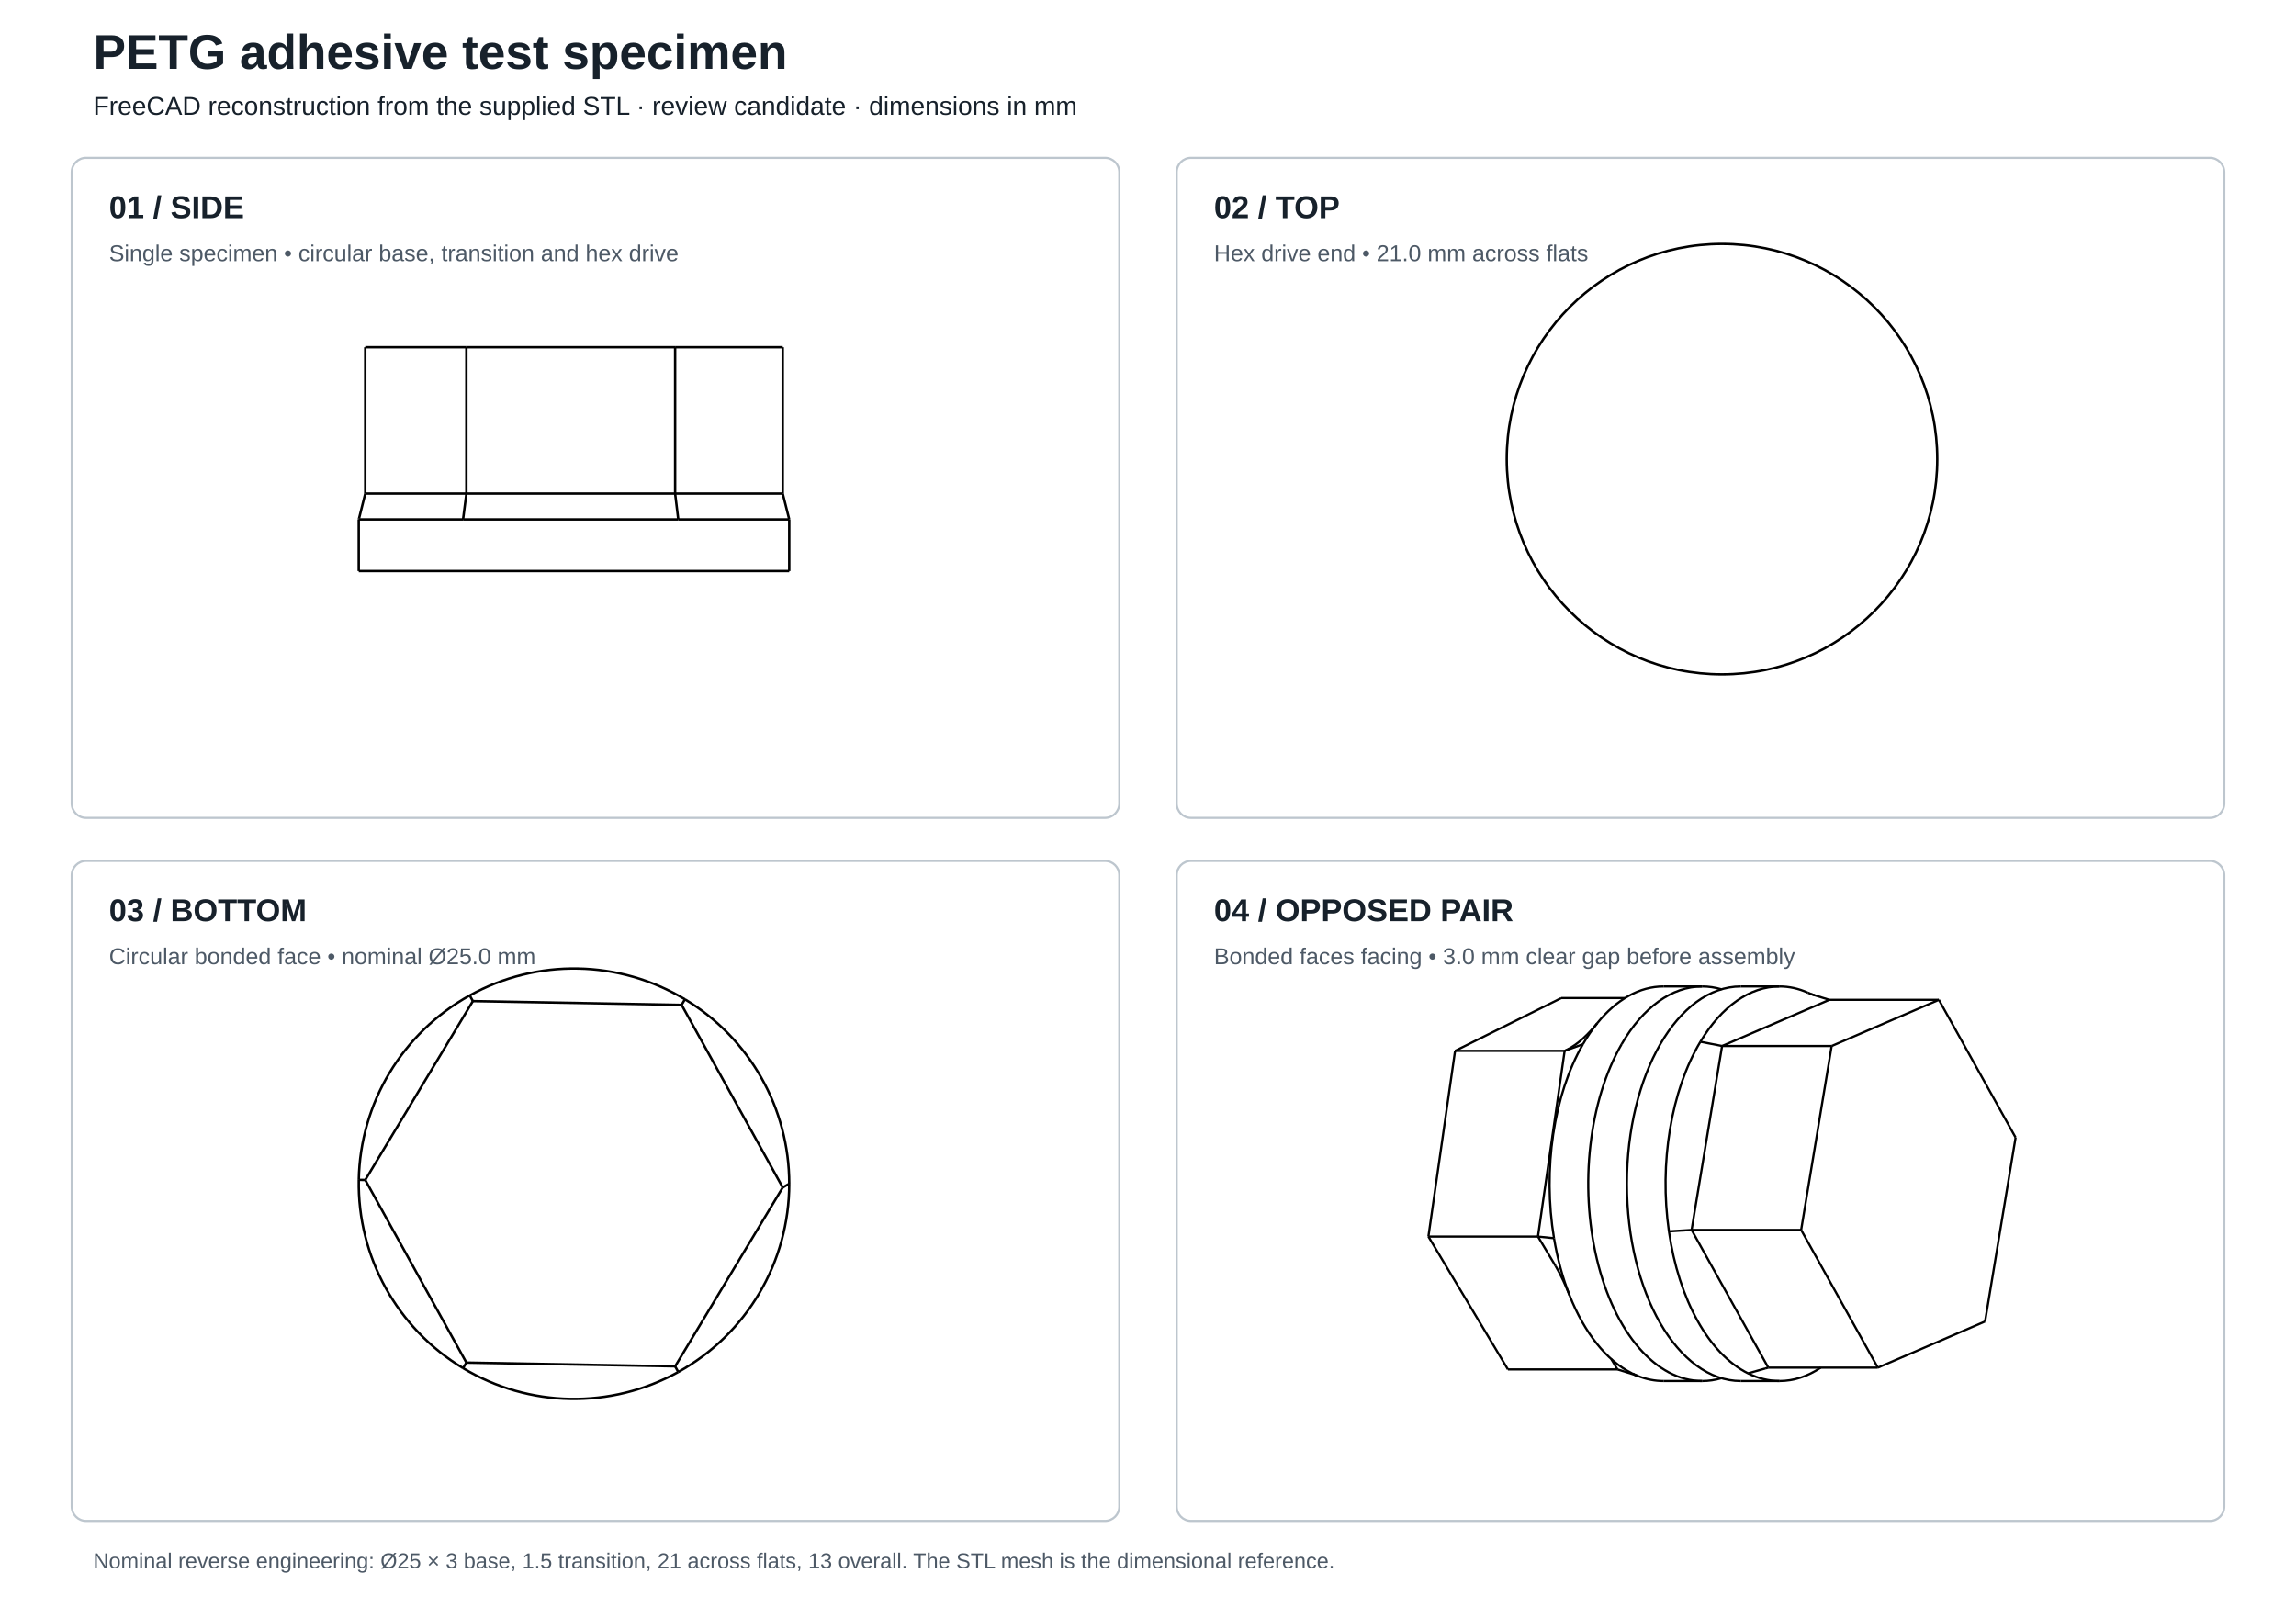
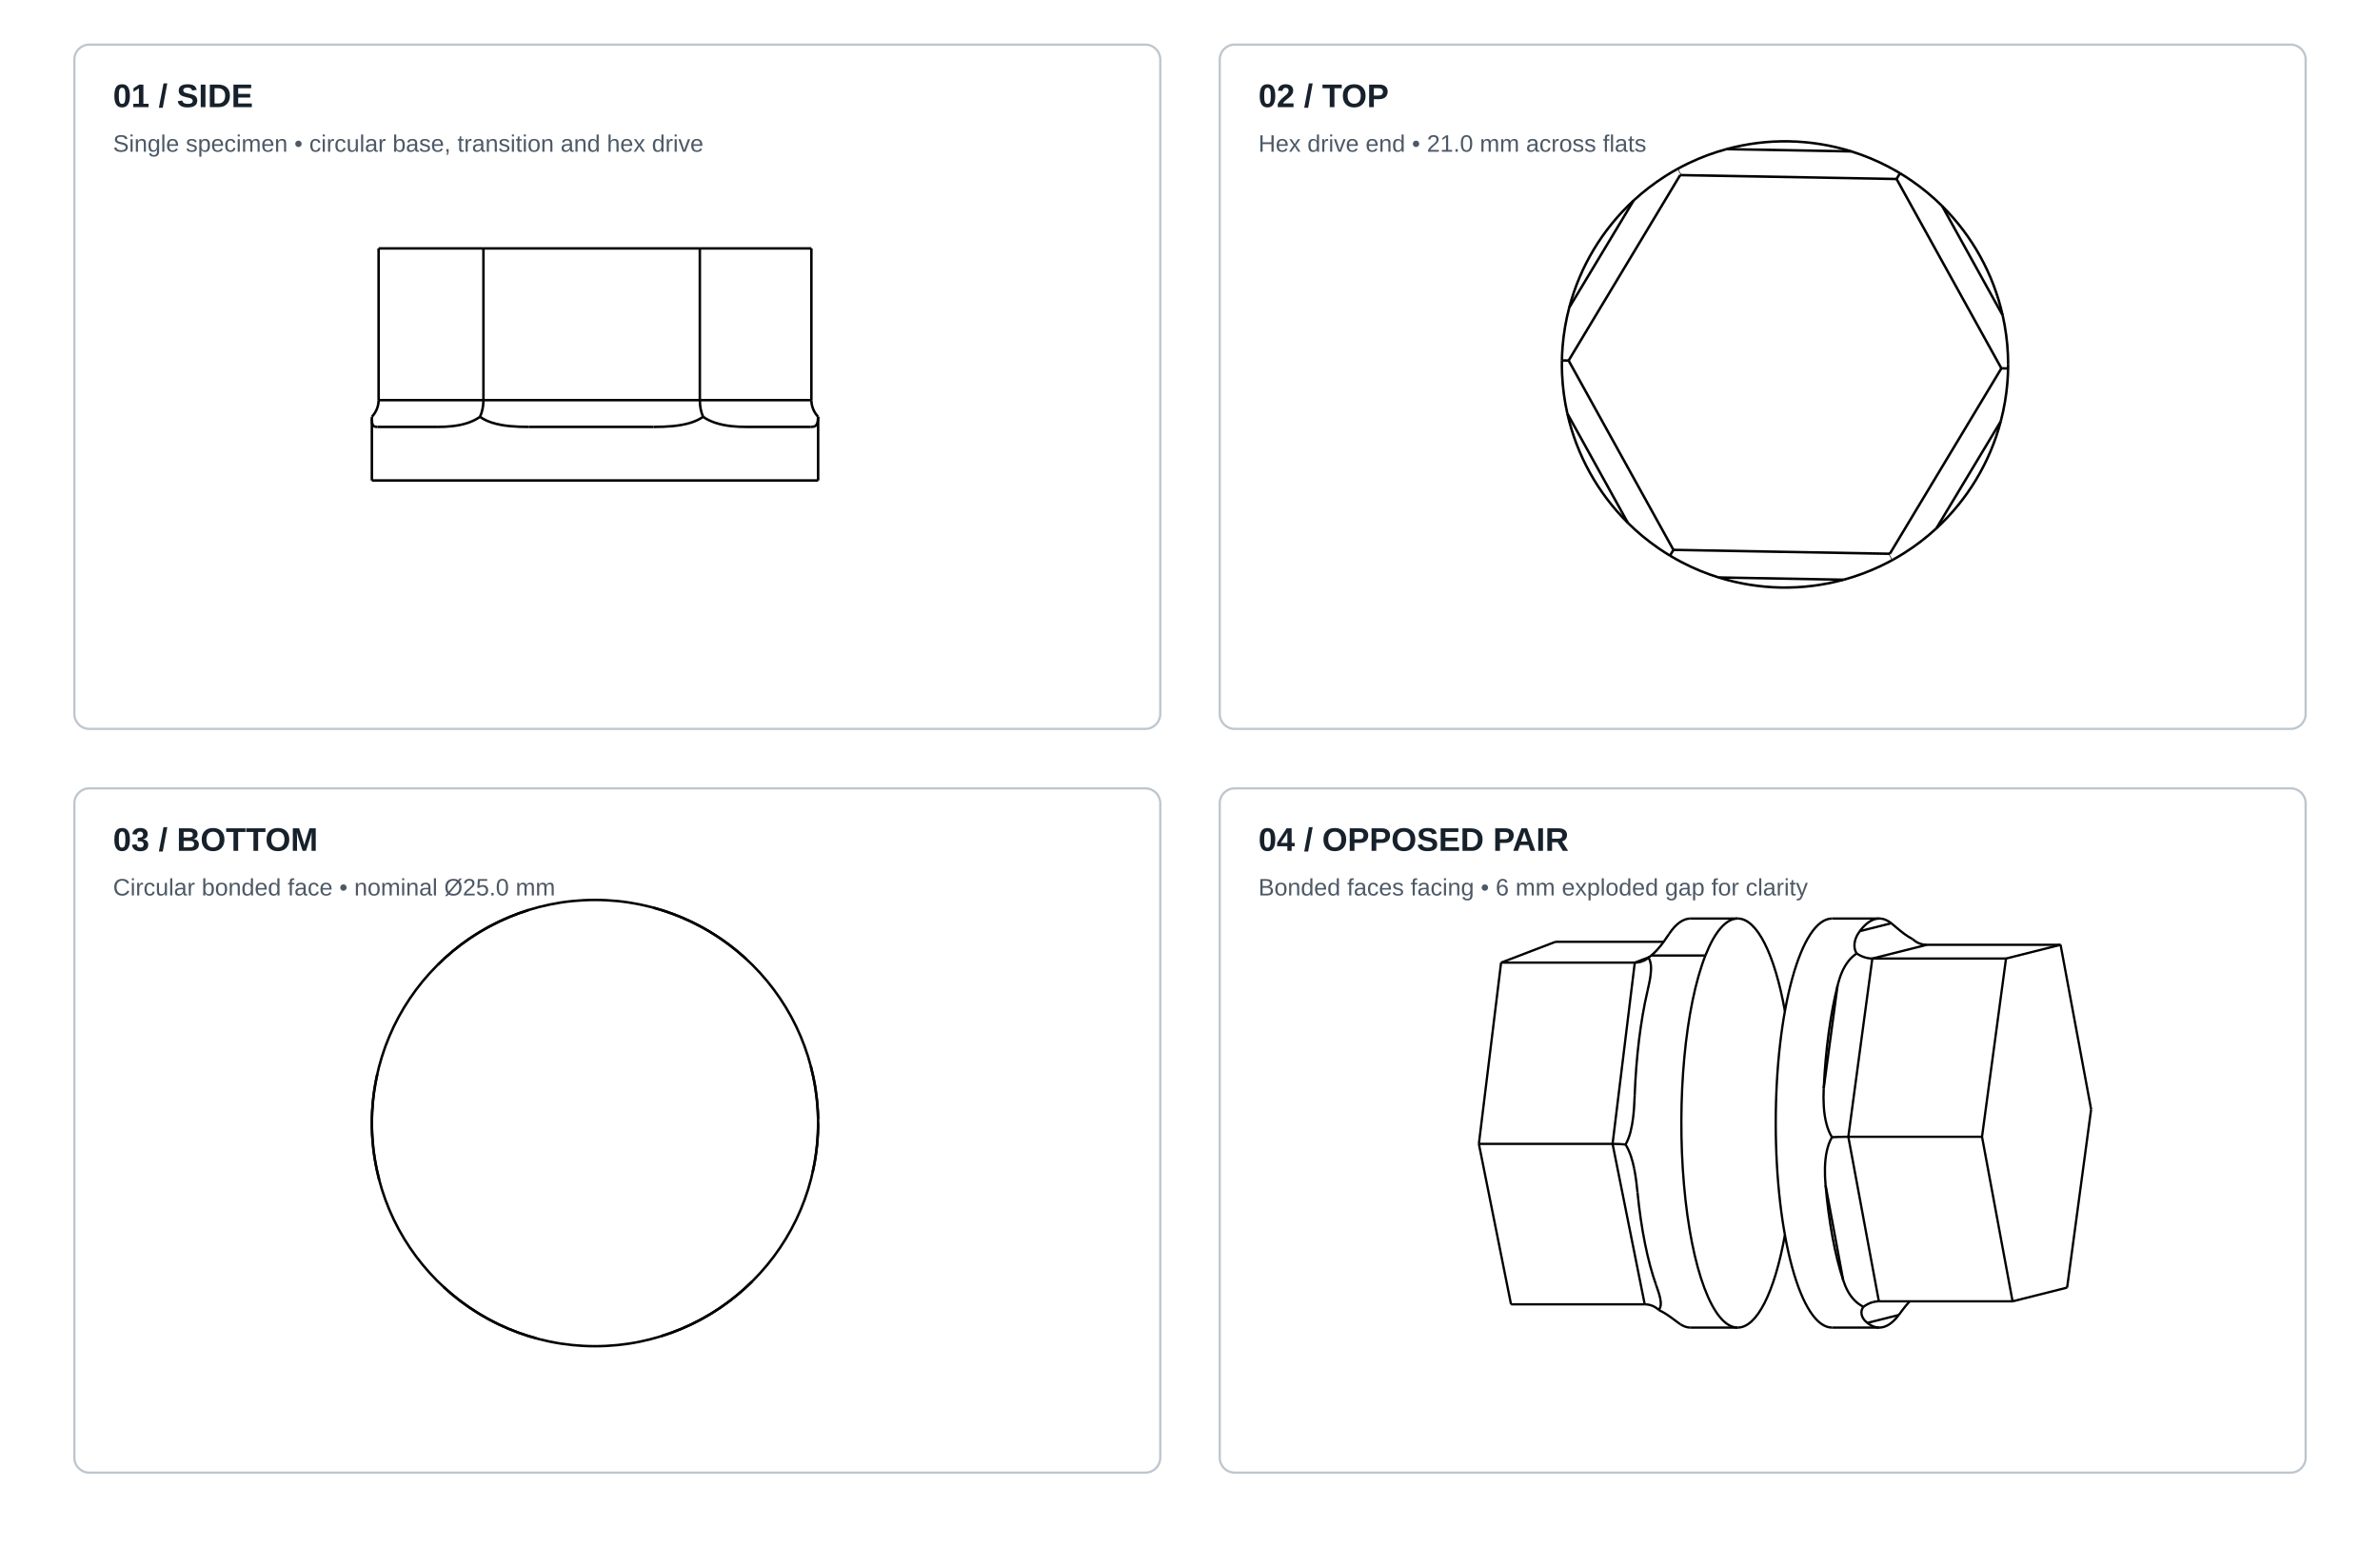
- <svg xmlns="http://www.w3.org/2000/svg" width="1600" height="1120" viewBox="0 0 1600 1120">
-   <rect width="1600" height="1120" fill="white" />
-   <g font-family="Arial,Helvetica,sans-serif" fill="#17212b">
-     <text x="65" y="48" font-size="34" font-weight="700">PETG adhesive test specimen</text>
-     <text x="65" y="80" font-size="18">FreeCAD reconstruction from the supplied STL · review candidate · dimensions in mm</text>
-   </g>
-   <rect x="50" y="110" width="730" height="460" rx="10" fill="none" stroke="#bdc6ce" stroke-width="1.5" />
-   <text x="76" y="152" font-family="Arial,Helvetica,sans-serif" font-size="22" font-weight="700" fill="#17212b">01 / SIDE</text>
-   <text x="76" y="182" font-family="Arial,Helvetica,sans-serif" font-size="16" fill="#4d5966">Single specimen • circular base, transition and hex drive</text>
-   <g transform="translate(400 320) scale(12.0)">
+ <svg xmlns="http://www.w3.org/2000/svg" width="1600" height="1040" viewBox="0 0 1600 1040">
+   <rect width="1600" height="1040" fill="white" />
+   <rect x="50" y="30" width="730" height="460" rx="10" fill="none" stroke="#bdc6ce" stroke-width="1.5" />
+   <text x="76" y="72" font-family="Arial,Helvetica,sans-serif" font-size="22" font-weight="700" fill="#17212b">01 / SIDE</text>
+   <text x="76" y="102" font-family="Arial,Helvetica,sans-serif" font-size="16" fill="#4d5966">Single specimen • circular base, transition and hex drive</text>
+   <g transform="translate(400 245) scale(12.0)">
    <g fill="none" stroke="#000000" stroke-opacity="1" stroke-width="0.14" stroke-linecap="butt" stroke-linejoin="miter" stroke-miterlimit="4">
-       <path d="M-12.5, 6.5 L-12.187, 6.5  L-11.262, 6.5  L-9.773, 6.5  L-7.794, 6.5  L-5.424, 6.5  L-2.782, 6.5  L-2.22045e-15, 6.5  L2.782, 6.5  L5.424, 6.5  L7.794, 6.5  L9.773, 6.5  L11.262, 6.5  L12.187, 6.5  L12.5, 6.5 " />
-       <path id="2" d=" M 12.5 6.5 L 12.5 3.5 " />
-       <path d="M6.055, 3.5 L6.868, 3.5  L7.642, 3.5  L8.372, 3.5  L9.053, 3.5  L9.682, 3.5  L10.255, 3.5  L10.769, 3.5  L11.22, 3.5  L11.606, 3.5  L11.926, 3.5  L12.176, 3.5  L12.356, 3.5  L12.464, 3.5  L12.5, 3.5 " />
-       <path d="M-6.443, 3.5 L-5.625, 3.5  L-4.775, 3.5  L-3.898, 3.5  L-3, 3.5  L-2.085, 3.5  L-1.158, 3.5  L-0.224, 3.5  L0.71, 3.5  L1.641, 3.5  L2.562, 3.5  L3.469, 3.5  L4.357, 3.5  L5.22, 3.5  L6.055, 3.5 " />
-       <path d="M-12.5, 3.5 L-12.466, 3.5  L-12.365, 3.5  L-12.197, 3.5  L-11.963, 3.5  L-11.665, 3.5  L-11.303, 3.5  L-10.881, 3.5  L-10.4, 3.5  L-9.862, 3.5  L-9.271, 3.5  L-8.631, 3.5  L-7.943, 3.5  L-7.213, 3.5  L-6.443, 3.5 " />
-       <path d="M12.5, 3.5 L12.122, 2 " />
-       <path id="7" d=" M 5.873 2 L 12.122 2 " />
-       <path d="M6.055, 3.5 L5.873, 2 " />
-       <path id="9" d=" M -6.25 2 L 5.873 2 " />
-       <path d="M-6.443, 3.5 L-6.25, 2 " />
-       <path id="11" d=" M -12.122 2 L -6.25 2 " />
-       <path d="M-12.483, 3.442 L-12.122, 2 " />
-       <path id="13" d=" M 5.873 2 L 5.873 -6.5 " />
-       <path id="14" d=" M 12.122 2 L 12.122 -6.5 " />
-       <path id="15" d=" M 5.873 -6.5 L 12.122 -6.5 " />
-       <path id="16" d=" M -6.25 2 L -6.25 -6.5 " />
-       <path id="17" d=" M -6.25 -6.5 L 5.873 -6.5 " />
-       <path id="18" d=" M -12.122 2 L -12.122 -6.5 " />
-       <path id="19" d=" M -12.122 -6.5 L -6.25 -6.5 " />
-       <path id="1" d=" M -12.5 3.5 L -12.5 6.5 " />
-       <path d="M-12.5, 3.5 L-12.483, 3.442 " />
+       <path d="M12.5, 3.057 Q12.5, 3.001 12.498, 2.933 " />
+       <path d="M12.122, 2 C12.122, 2.336 12.257, 2.67 12.498, 2.933 " />
+       <path d="M8.479, 3.5 L8.844, 3.5  L9.195, 3.5  L9.53, 3.5  L9.85, 3.5  L10.154, 3.5  L10.441, 3.5  L10.711, 3.5  L10.964, 3.5  L11.198, 3.5  L11.414, 3.5  L11.611, 3.5  L11.789, 3.5  L11.948, 3.5  L12.087, 3.5 " />
+       <path id="4" d=" M 5.873 2 L 12.122 2 " />
+       <path d="M12.087, 3.5 C12.277, 3.497 12.403, 3.465 12.46, 3.263  C12.482, 3.188 12.494, 3.078 12.498, 2.933 " />
+       <path d="M8.479, 3.5 C8.205, 3.502 7.92, 3.487 7.625, 3.456  C7.33, 3.422 7.022, 3.365 6.72, 3.263  C6.49, 3.185 6.26, 3.08 6.055, 2.933 " />
+       <path d="M5.873, 2 C5.872, 2.336 5.938, 2.67 6.055, 2.933 " />
+       <path id="8" d=" M -6.25 2 L 5.873 2 " />
+       <path d="M3.284, 3.5 C3.644, 3.502 3.998, 3.487 4.348, 3.456  C4.697, 3.422 5.042, 3.365 5.366, 3.263  C5.612, 3.185 5.849, 3.08 6.055, 2.933 " />
+       <path d="M-3.715, 3.5 C-4.071, 3.502 -4.421, 3.487 -4.766, 3.456  C-5.11, 3.422 -5.45, 3.365 -5.768, 3.263  C-6.01, 3.185 -6.242, 3.08 -6.443, 2.933 " />
+       <path d="M-6.25, 2 C-6.25, 2.336 -6.319, 2.67 -6.443, 2.933 " />
+       <path d="M-3.715, 3.5 C-1.456, 3.5 1.001, 3.5 3.284, 3.5 " />
+       <path id="13" d=" M -12.122 2 L -6.25 2 " />
+       <path d="M-8.803, 3.5 C-8.539, 3.502 -8.263, 3.487 -7.976, 3.456  C-7.689, 3.422 -7.389, 3.365 -7.094, 3.263  C-6.87, 3.185 -6.645, 3.08 -6.443, 2.933 " />
+       <path d="M-12.194, 3.5 C-12.357, 3.497 -12.457, 3.465 -12.488, 3.263  C-12.496, 3.21 -12.5, 3.141 -12.5, 3.057 " />
+       <path d="M-12.5, 3.057 Q-12.5, 3.001 -12.498, 2.933 " />
+       <path d="M-12.122, 2 C-12.122, 2.336 -12.257, 2.67 -12.498, 2.933 " />
+       <path d="M-12.194, 3.5 L-12.072, 3.5  L-11.931, 3.5  L-11.77, 3.5  L-11.59, 3.5  L-11.39, 3.5  L-11.172, 3.5  L-10.936, 3.5  L-10.681, 3.5  L-10.409, 3.5  L-10.12, 3.5  L-9.815, 3.5  L-9.493, 3.5  L-9.156, 3.5  L-8.803, 3.5 " />
+       <path id="19" d=" M 5.873 2 L 5.873 -6.5 " />
+       <path id="20" d=" M 12.122 2 L 12.122 -6.5 " />
+       <path id="21" d=" M 5.873 -6.5 L 12.122 -6.5 " />
+       <path id="22" d=" M -6.25 2 L -6.25 -6.5 " />
+       <path id="23" d=" M -6.25 -6.5 L 5.873 -6.5 " />
+       <path id="24" d=" M -12.122 2 L -12.122 -6.5 " />
+       <path id="25" d=" M -12.122 -6.5 L -6.25 -6.5 " />
+       <path d="M12.5, 3.057 L12.5, 6.5 " />
+       <path d="M-12.5, 6.5 L-12.187, 6.5  L-11.262, 6.5  L-9.773, 6.5  L-7.794, 6.5  L-5.424, 6.5  L-2.782, 6.5  L5.12596e-10, 6.5  L2.782, 6.5  L5.424, 6.5  L7.794, 6.5  L9.773, 6.5  L11.262, 6.5  L12.187, 6.5  L12.5, 6.5 " />
+       <path id="1" d=" M -12.5 3.057 L -12.5 6.5 " />
    </g>
  </g>
-   <rect x="820" y="110" width="730" height="460" rx="10" fill="none" stroke="#bdc6ce" stroke-width="1.5" />
-   <text x="846" y="152" font-family="Arial,Helvetica,sans-serif" font-size="22" font-weight="700" fill="#17212b">02 / TOP</text>
-   <text x="846" y="182" font-family="Arial,Helvetica,sans-serif" font-size="16" fill="#4d5966">Hex drive end • 21.0 mm across flats</text>
-   <g transform="translate(1200 320) scale(12.0)">
+   <rect x="820" y="30" width="730" height="460" rx="10" fill="none" stroke="#bdc6ce" stroke-width="1.5" />
+   <text x="846" y="72" font-family="Arial,Helvetica,sans-serif" font-size="22" font-weight="700" fill="#17212b">02 / TOP</text>
+   <text x="846" y="102" font-family="Arial,Helvetica,sans-serif" font-size="16" fill="#4d5966">Hex drive end • 21.0 mm across flats</text>
+   <g transform="translate(1200 245) scale(12.0)">
    <g fill="none" stroke="#000000" stroke-opacity="1" stroke-width="0.14" stroke-linecap="butt" stroke-linejoin="miter" stroke-miterlimit="4">
-       <circle cx="0" cy="0" r="12.5" />
+       <path id="1" d=" M 12.194 -2.75 L 8.803 -8.874 " />
+       <path d="M12.194 -2.75 A12.5 12.5 0 0 0 8.803 -8.874" />
+       <path d="M6.25, -10.389 C6.25, -10.389 6.319, -10.504 6.443, -10.711 " />
+       <path d="M8.803, -8.874 C8.539, -9.137 8.263, -9.387 7.976, -9.625  C7.689, -9.863 7.389, -10.088 7.094, -10.292  C6.87, -10.447 6.645, -10.59 6.443, -10.711 " />
+       <path d="M12.194, -2.75 C12.276, -2.387 12.341, -2.02 12.39, -1.651  C12.44, -1.282 12.472, -0.908 12.488, -0.549  C12.496, -0.359 12.5, -0.176 12.5, 0 " />
+       <path d="M12.5, 3.33067e-15 Q12.5, 0.116 12.498, 0.224 " />
+       <path d="M12.122, 0.218 C12.122, 0.218 12.257, 0.22 12.498, 0.224 " />
+       <path d="M8.479 9.185 A12.5 12.5 0 0 0 12.087 3.187" />
+       <path id="9" d=" M 8.479 9.185 L 12.087 3.187 " />
+       <path d="M12.087, 3.187 C12.182, 2.826 12.261, 2.462 12.323, 2.095  C12.386, 1.728 12.432, 1.355 12.46, 0.997  C12.482, 0.726 12.494, 0.46 12.498, 0.224 " />
+       <path d="M8.479, 9.185 C8.205, 9.438 7.92, 9.678 7.625, 9.905  C7.33, 10.132 7.022, 10.347 6.72, 10.54  C6.49, 10.687 6.26, 10.822 6.055, 10.936 " />
+       <path d="M5.873, 10.607 C5.872, 10.607 5.938, 10.725 6.055, 10.936 " />
+       <path d="M3.284, 12.061 C3.644, 11.963 3.998, 11.849 4.348, 11.72  C4.697, 11.59 5.042, 11.444 5.366, 11.29  C5.612, 11.173 5.849, 11.05 6.055, 10.936 " />
+       <path id="14" d=" M -3.715 11.935 L 3.284 12.061 " />
+       <path d="M-3.715, 11.935 C-4.071, 11.824 -4.421, 11.698 -4.766, 11.556  C-5.11, 11.414 -5.45, 11.255 -5.768, 11.089  C-6.01, 10.964 -6.242, 10.833 -6.443, 10.711 " />
+       <path d="M-6.25, 10.389 C-6.25, 10.389 -6.319, 10.504 -6.443, 10.711 " />
+       <path d="M-3.715 11.935 A12.5 12.5 0 0 0 3.284 12.061" />
+       <path d="M-8.803, 8.874 C-8.539, 9.137 -8.263, 9.387 -7.976, 9.625  C-7.689, 9.863 -7.389, 10.088 -7.094, 10.292  C-6.87, 10.447 -6.645, 10.59 -6.443, 10.711 " />
+       <path id="19" d=" M -12.194 2.75 L -8.803 8.874 " />
+       <path d="M-12.194, 2.75 C-12.276, 2.387 -12.341, 2.02 -12.39, 1.651  C-12.44, 1.282 -12.472, 0.908 -12.488, 0.549  C-12.5, 0.277 -12.502, 0.011 -12.498, -0.224 " />
+       <path d="M-12.122, -0.218 C-12.122, -0.218 -12.257, -0.22 -12.498, -0.224 " />
+       <path d="M-12.194 2.75 A12.5 12.5 0 0 0 -8.803 8.874" />
+       <path d="M-12.087, -3.187 C-12.182, -2.826 -12.261, -2.462 -12.323, -2.095  C-12.386, -1.728 -12.432, -1.355 -12.46, -0.997  C-12.482, -0.726 -12.494, -0.46 -12.498, -0.224 " />
+       <path id="24" d=" M -8.479 -9.185 L -12.087 -3.187 " />
+       <path d="M-8.479, -9.185 C-8.205, -9.438 -7.92, -9.678 -7.625, -9.905  C-7.33, -10.132 -7.022, -10.347 -6.72, -10.54  C-6.49, -10.687 -6.26, -10.822 -6.055, -10.936 " />
+       <path d="M-5.873, -10.607 C-5.872, -10.607 -5.938, -10.725 -6.055, -10.936 " />
+       <path d="M-8.479 -9.185 A12.5 12.5 0 0 0 -12.087 -3.187" />
+       <path d="M-3.284, -12.061 C-3.646, -11.962 -4.002, -11.848 -4.353, -11.718  C-4.704, -11.587 -5.051, -11.44 -5.376, -11.285  C-5.619, -11.169 -5.852, -11.048 -6.055, -10.936 " />
+       <path id="29" d=" M 3.715 -11.935 L -3.284 -12.061 " />
+       <path d="M3.715, -11.935 C4.073, -11.824 4.425, -11.697 4.771, -11.554  C5.117, -11.411 5.458, -11.251 5.778, -11.084  C6.016, -10.96 6.245, -10.831 6.443, -10.711 " />
+       <path d="M3.715 -11.935 A12.5 12.5 0 0 0 -3.284 -12.061" />
+       <path id="32" d=" M 5.873 10.607 L 12.122 0.218 " />
+       <path id="33" d=" M 12.122 0.218 L 6.25 -10.389 " />
+       <path id="34" d=" M -6.25 10.389 L 5.873 10.607 " />
+       <path id="35" d=" M -12.122 -0.218 L -6.25 10.389 " />
+       <path id="36" d=" M -5.873 -10.607 L -12.122 -0.218 " />
+       <path id="37" d=" M 6.25 -10.389 L -5.873 -10.607 " />
    </g>
  </g>
-   <rect x="50" y="600" width="730" height="460" rx="10" fill="none" stroke="#bdc6ce" stroke-width="1.5" />
-   <text x="76" y="642" font-family="Arial,Helvetica,sans-serif" font-size="22" font-weight="700" fill="#17212b">03 / BOTTOM</text>
-   <text x="76" y="672" font-family="Arial,Helvetica,sans-serif" font-size="16" fill="#4d5966">Circular bonded face • nominal Ø25.0 mm</text>
-   <g transform="translate(400 825) scale(12.0)">
+   <rect x="50" y="530" width="730" height="460" rx="10" fill="none" stroke="#bdc6ce" stroke-width="1.5" />
+   <text x="76" y="572" font-family="Arial,Helvetica,sans-serif" font-size="22" font-weight="700" fill="#17212b">03 / BOTTOM</text>
+   <text x="76" y="602" font-family="Arial,Helvetica,sans-serif" font-size="16" fill="#4d5966">Circular bonded face • nominal Ø25.0 mm</text>
+   <g transform="translate(400 755) scale(12.0)">
    <g fill="none" stroke="#000000" stroke-opacity="1" stroke-width="0.14" stroke-linecap="butt" stroke-linejoin="miter" stroke-miterlimit="4">
-       <path d="M6.055 10.936 A12.5 12.5 0 0 0 12.5 3.06162e-15" />
-       <path d="M-6.443 10.711 A12.5 12.5 0 0 0 6.055 10.936" />
-       <path d="M-12.498 -0.224 A12.5 12.5 0 0 0 -6.443 10.711" />
-       <path d="M-6.055 -10.936 A12.5 12.5 0 0 0 -12.498 -0.224" />
-       <path d="M6.443 -10.711 A12.5 12.5 0 0 0 -6.055 -10.936" />
-       <path d="M12.5 0 A12.5 12.5 0 0 0 6.443 -10.711" />
-       <path d="M12.5, 0 L12.122, 0.218 " />
-       <path d="M6.055, 10.936 L5.873, 10.607 " />
-       <path d="M-6.443, 10.711 L-6.25, 10.389 " />
-       <path d="M-12.498, -0.224 L-12.122, -0.218 " />
-       <path d="M-6.055, -10.936 L-5.873, -10.607 " />
-       <path d="M6.443, -10.711 L6.25, -10.389 " />
-       <path id="13" d=" M 5.873 10.607 L 12.122 0.218 " />
-       <path id="14" d=" M -6.25 10.389 L 5.873 10.607 " />
-       <path id="15" d=" M -12.122 -0.218 L -6.25 10.389 " />
-       <path id="16" d=" M -5.873 -10.607 L -12.122 -0.218 " />
-       <path id="17" d=" M 6.25 -10.389 L -5.873 -10.607 " />
-       <path id="18" d=" M 12.122 0.218 L 6.25 -10.389 " />
+       <path d="M8.803, 8.874 C8.539, 9.137 8.263, 9.387 7.976, 9.625  C7.689, 9.863 7.389, 10.088 7.094, 10.292  C6.87, 10.447 6.645, 10.59 6.443, 10.711 " />
+       <path d="M12.194, 2.75 C12.276, 2.387 12.341, 2.02 12.39, 1.651  C12.44, 1.282 12.472, 0.908 12.488, 0.549  C12.495, 0.374 12.499, 0.205 12.5, 0.041 " />
+       <path d="M12.5, -3.33067e-15 L12.5, -0.041 " />
+       <path d="M12.087, -3.187 C12.182, -2.826 12.261, -2.462 12.323, -2.095  C12.386, -1.728 12.432, -1.355 12.46, -0.997  C12.482, -0.726 12.494, -0.46 12.498, -0.224 " />
+       <path d="M8.479, -9.185 C8.205, -9.438 7.92, -9.678 7.625, -9.905  C7.33, -10.132 7.022, -10.347 6.72, -10.54  C6.49, -10.687 6.26, -10.822 6.055, -10.936 " />
+       <path d="M3.284, -12.061 C3.644, -11.963 3.998, -11.849 4.348, -11.72  C4.697, -11.59 5.042, -11.444 5.366, -11.29  C5.612, -11.173 5.849, -11.05 6.055, -10.936 " />
+       <path d="M-3.715, -11.935 C-4.071, -11.824 -4.421, -11.698 -4.766, -11.556  C-5.11, -11.414 -5.45, -11.255 -5.768, -11.089  C-6.01, -10.964 -6.242, -10.833 -6.443, -10.711 " />
+       <path d="M-8.803, -8.874 C-8.539, -9.137 -8.263, -9.387 -7.976, -9.625  C-7.689, -9.863 -7.389, -10.088 -7.094, -10.292  C-6.87, -10.447 -6.645, -10.59 -6.443, -10.711 " />
+       <path d="M-12.194, -2.75 C-12.276, -2.387 -12.341, -2.02 -12.39, -1.651  C-12.44, -1.282 -12.472, -0.908 -12.488, -0.549  C-12.5, -0.277 -12.502, -0.011 -12.498, 0.224 " />
+       <path d="M-12.087, 3.187 C-12.182, 2.826 -12.261, 2.462 -12.323, 2.095  C-12.386, 1.728 -12.432, 1.355 -12.46, 0.997  C-12.482, 0.726 -12.494, 0.46 -12.498, 0.224 " />
+       <path d="M-8.479, 9.185 C-8.205, 9.438 -7.92, 9.678 -7.625, 9.905  C-7.33, 10.132 -7.022, 10.347 -6.72, 10.54  C-6.49, 10.687 -6.26, 10.822 -6.055, 10.936 " />
+       <path d="M-3.284, 12.061 C-3.646, 11.962 -4.002, 11.848 -4.353, 11.718  C-4.704, 11.587 -5.051, 11.44 -5.376, 11.285  C-5.619, 11.169 -5.852, 11.048 -6.055, 10.936 " />
+       <path d="M3.715, 11.935 C4.073, 11.824 4.425, 11.697 4.771, 11.554  C5.117, 11.411 5.458, 11.251 5.778, 11.084  C6.016, 10.96 6.245, 10.831 6.443, 10.711 " />
+       <circle cx="5.12598e-10" cy="0" r="12.5" />
    </g>
  </g>
-   <rect x="820" y="600" width="730" height="460" rx="10" fill="none" stroke="#bdc6ce" stroke-width="1.5" />
-   <text x="846" y="642" font-family="Arial,Helvetica,sans-serif" font-size="22" font-weight="700" fill="#17212b">04 / OPPOSED PAIR</text>
-   <text x="846" y="672" font-family="Arial,Helvetica,sans-serif" font-size="16" fill="#4d5966">Bonded faces facing • 3.0 mm clear gap before assembly</text>
-   <g transform="translate(1200 825) scale(11.0)">
+   <rect x="820" y="530" width="730" height="460" rx="10" fill="none" stroke="#bdc6ce" stroke-width="1.5" />
+   <text x="846" y="572" font-family="Arial,Helvetica,sans-serif" font-size="22" font-weight="700" fill="#17212b">04 / OPPOSED PAIR</text>
+   <text x="846" y="602" font-family="Arial,Helvetica,sans-serif" font-size="16" fill="#4d5966">Bonded faces facing • 6 mm exploded gap for clarity</text>
+   <g transform="translate(1200 755) scale(11.0)">
    <g fill="none" stroke="#000000" stroke-opacity="1" stroke-width="0.14" stroke-linecap="butt" stroke-linejoin="miter" stroke-miterlimit="4">
-       <path d="M-6.36 -8.839 A12.5 7.217 -90 0 1 -1.257 -12.5" />
-       <path d="M-1.257 -12.5 A12.5 7.217 -90 0 1 -0.033 -12.319" />
-       <path d="M-0.033 12.319 A12.5 7.217 -90 0 1 -1.257 12.5" />
-       <path d="M-1.257 12.5 A12.5 7.217 -90 0 1 -6.36 -8.839" />
-       <path d="M-10.643 3.452 A12.5 7.217 -90 0 1 -8.81 -8.839" />
-       <path d="M-5.449 12.13 A12.5 7.217 -90 0 1 -5.714 12.007" />
-       <path d="M-5.714 12.007 A12.5 7.217 -90 0 1 -9.652 7.086" />
-       <path d="M-9.652 7.086 A12.5 7.217 -90 0 1 -10.643 3.452" />
-       <path d="M-3.707 12.5 A12.5 7.217 -90 0 1 -5.326 12.181" />
-       <path d="M-5.326 12.181 A12.5 7.217 -90 0 1 -5.449 12.13" />
-       <path d="M-8.81 -8.839 A12.5 7.217 -90 0 1 -7.897 -10.178" />
-       <path d="M-7.897 -10.178 A12.5 7.217 -90 0 1 -3.707 -12.5" />
-       <path d="M-8.81, -8.839 L-9.969, -8.418 " />
-       <path id="14" d=" M -11.659 3.348 L -9.969 -8.418 " />
-       <path d="M-10.643, 3.452 L-11.659, 3.348 " />
-       <path id="16" d=" M -6.622 11.766 L -7.014 11.111 " />
-       <path id="17" d=" M -10.543 5.214 L -11.659 3.348 " />
-       <path d="M-5.449, 12.13 L-5.612, 12.079 " />
-       <path d="M-5.612, 12.079 L-6.622, 11.766 " />
-       <path id="20" d=" M -9.969 -8.418 L -9.804 -8.5 " />
-       <path id="21" d=" M -11.659 3.348 L -18.6 3.348 " />
-       <path id="22" d=" M -9.969 -8.418 L -16.91 -8.418 " />
-       <path id="23" d=" M -18.6 3.348 L -16.91 -8.418 " />
-       <path id="24" d=" M -6.622 11.766 L -13.562 11.766 " />
-       <path id="25" d=" M -13.562 11.766 L -18.6 3.348 " />
-       <path id="26" d=" M -6.144 -11.766 L -10.182 -11.766 " />
-       <path id="27" d=" M -16.91 -8.418 L -10.182 -11.766 " />
-       <path d="M1.192 -12.5 A12.5 7.217 90 0 0 1.192 12.5" />
-       <path d="M1.649 12.014 A12.5 7.217 90 0 0 3.642 12.5" />
-       <path d="M3.642 12.5 A12.5 7.217 90 0 0 6.253 11.653" />
-       <path d="M-3.362 3.018 A12.5 7.217 90 0 0 1.649 12.014" />
-       <path d="M-1.369 -8.996 A12.5 7.217 90 0 0 -3.362 3.018" />
-       <path d="M5.445 -12.103 A12.5 7.217 90 0 0 3.642 -12.5" />
-       <path d="M3.642 -12.5 A12.5 7.217 90 0 0 -1.369 -8.996" />
-       <path d="M1.649, 12.014 L2.74, 11.707 " />
-       <path d="M2.74, 11.707 L2.934, 11.653 " />
-       <path id="37" d=" M -1.926 2.927 L 2.934 11.653 " />
-       <path d="M-3.362, 3.018 L-1.926, 2.927 " />
-       <path id="39" d=" M 0.006 -8.726 L -1.926 2.927 " />
-       <path d="M-1.369, -8.996 L0.006, -8.726 " />
-       <path id="41" d=" M 6.799 -11.653 L 0.006 -8.726 " />
-       <path d="M5.634, -12.014 L5.883, -11.937 " />
-       <path d="M5.883, -11.937 L6.799, -11.653 " />
-       <path id="44" d=" M 2.934 11.653 L 9.874 11.653 " />
-       <path id="45" d=" M 9.874 11.653 L 16.667 8.726 " />
-       <path id="46" d=" M -1.926 2.927 L 5.014 2.927 " />
-       <path id="47" d=" M 5.014 2.927 L 9.874 11.653 " />
-       <path id="48" d=" M 0.006 -8.726 L 6.947 -8.726 " />
-       <path id="49" d=" M 6.947 -8.726 L 5.014 2.927 " />
-       <path id="50" d=" M 6.799 -11.653 L 13.739 -11.653 " />
-       <path id="51" d=" M 13.739 -11.653 L 6.947 -8.726 " />
-       <path id="52" d=" M 18.6 -2.927 L 13.739 -11.653 " />
-       <path id="53" d=" M 16.667 8.726 L 18.6 -2.927 " />
-       <path id="1" d=" M -3.707 12.5 L -1.257 12.5 " />
-       <path id="2" d=" M -3.707 -12.5 L -1.257 -12.5 " />
-       <path d="M-9.652, 7.086 C-9.902, 6.461 -10.182, 5.818 -10.543, 5.214 " />
-       <path d="M-5.326, 12.181 Q-5.469, 12.124 -5.612, 12.079 " />
-       <path d="M-7.897, -10.178 C-8.465, -9.476 -9.097, -8.852 -9.804, -8.5 " />
-       <path id="6" d=" M 3.642 -12.5 L 1.192 -12.5 " />
-       <path id="7" d=" M 3.642 12.5 L 1.192 12.5 " />
-       <path d="M5.445, -12.103 Q5.663, -12.006 5.883, -11.937 " />
+       <path d="M-7.079 -11.567 A12.5 3.445 -90 0 1 -5.773 -12.5" />
+       <path id="2" d=" M -9.18 -9.806 L -8.297 -10.144 " />
+       <path d="M-7.079, -11.567 C-7.271, -11.287 -7.488, -10.935 -7.85, -10.546  C-7.945, -10.443 -8.053, -10.341 -8.174, -10.24 " />
+       <path d="M-8.174, -10.24 Q-8.255, -10.174 -8.344, -10.11 " />
+       <path d="M-9.18, -9.806 Q-8.925, -9.807 -8.702, -9.891 " />
+       <path d="M-8.702, -9.891 Q-8.499, -9.97 -8.344, -10.11 " />
+       <path d="M-9.187 -1.679 A12.5 3.445 -90 0 1 -8.403 -8.075" />
+       <path id="8" d=" M -10.538 1.272 L -9.18 -9.806 " />
+       <path d="M-8.403, -8.075 C-8.323, -8.42 -8.251, -8.748 -8.213, -9.06 " />
+       <path d="M-8.213, -9.06 C-8.167, -9.456 -8.165, -9.826 -8.344, -10.11 " />
+       <path d="M-9.187, -1.679 C-9.204, -1.231 -9.228, -0.781 -9.283, -0.329 " />
+       <path d="M-9.283, -0.329 C-9.317, -0.034 -9.37, 0.255 -9.442, 0.54  C-9.514, 0.812 -9.609, 1.077 -9.744, 1.311 " />
+       <path d="M-10.538, 1.272 C-10.215, 1.272 -9.931, 1.286 -9.744, 1.311 " />
+       <path id="14" d=" M -8.573 11.078 L -10.538 1.272 " />
+       <path d="M-9.015, 4.226 C-9.062, 3.759 -9.117, 3.282 -9.214, 2.798 " />
+       <path d="M-9.214, 2.798 C-9.319, 2.283 -9.466, 1.754 -9.744, 1.311 " />
+       <path d="M-7.881, 9.888 C-7.773, 10.192 -7.676, 10.472 -7.625, 10.727 " />
+       <path d="M-7.625, 10.727 C-7.572, 10.999 -7.565, 11.241 -7.718, 11.421 " />
+       <path d="M-8.573, 11.078 C-8.25, 11.078 -7.944, 11.201 -7.718, 11.421 " />
+       <path d="M-7.881 9.888 A12.5 3.445 -90 0 1 -9.015 4.226" />
+       <path d="M-6.385, 12.301 C-6.589, 12.17 -6.822, 11.967 -7.203, 11.714  C-7.347, 11.617 -7.519, 11.519 -7.718, 11.421 " />
+       <path d="M-5.773 12.5 A12.5 3.445 -90 0 1 -6.385 12.301" />
+       <path id="23" d=" M -10.538 1.272 L -18.709 1.272 " />
+       <path id="24" d=" M -9.18 -9.806 L -17.351 -9.806 " />
+       <path id="25" d=" M -18.709 1.272 L -17.351 -9.806 " />
+       <path id="26" d=" M -7.415 -11.078 L -14.027 -11.078 " />
+       <path id="27" d=" M -17.351 -9.806 L -14.027 -11.078 " />
+       <path id="28" d=" M -8.573 11.078 L -16.744 11.078 " />
+       <path id="29" d=" M -16.744 11.078 L -18.709 1.272 " />
+       <path d="M-8.174, -10.24 L-4.865, -10.24 " />
+       <path d="M-4.865 -10.24 A12.5 3.445 -90 0 1 -2.889 -12.5" />
+       <path d="M-2.889 -12.5 A12.5 3.445 -90 0 1 -0.005 -6.84" />
+       <path d="M-0.005 6.84 A12.5 3.445 -90 0 1 -2.889 12.5" />
+       <path d="M-2.889 12.5 A12.5 3.445 -90 0 1 -4.865 -10.24" />
+       <path d="M5.029 12.213 A12.5 3.445 90 0 0 5.762 12.5" />
+       <path d="M5.762 12.5 A12.5 3.445 90 0 0 6.953 11.729" />
+       <path id="37" d=" M 5.029 12.213 L 6.953 11.729 " />
+       <path d="M6.953, 11.729 C7.127, 11.5 7.322, 11.216 7.623, 10.894 " />
+       <path d="M5.029, 12.213 C4.831, 12.056 4.662, 11.827 4.672, 11.549  C4.677, 11.445 4.712, 11.335 4.795, 11.231 " />
+       <path d="M5.737, 10.894 Q5.566, 10.894 5.394, 10.937 " />
+       <path d="M5.394, 10.937 C5.183, 10.99 4.978, 11.091 4.795, 11.231 " />
+       <path id="42" d=" M 3.87 0.838 L 5.737 10.894 " />
+       <path d="M3.558, 9.607 C3.717, 10.082 3.921, 10.514 4.289, 10.87  C4.428, 11.007 4.596, 11.127 4.795, 11.231 " />
+       <path id="44" d=" M 2.48 3.801 L 3.558 9.607 " />
+       <path d="M2.48, 3.801 C2.447, 3.446 2.434, 3.087 2.442, 2.723  C2.452, 2.359 2.489, 1.99 2.574, 1.634  C2.639, 1.364 2.733, 1.098 2.871, 0.864 " />
+       <path d="M3.87, 0.838 C3.548, 0.838 3.19, 0.847 2.871, 0.864 " />
+       <path d="M2.48 3.801 A12.5 3.445 90 0 0 3.558 9.607" />
+       <path id="48" d=" M 5.337 -10.056 L 3.87 0.838 " />
+       <path d="M2.367, -2.123 C2.348, -1.755 2.349, -1.386 2.371, -1.014  C2.395, -0.643 2.446, -0.268 2.545, 0.091  C2.62, 0.363 2.724, 0.629 2.871, 0.864 " />
+       <path id="50" d=" M 3.214 -8.412 L 2.367 -2.123 " />
+       <path d="M3.214, -8.412 C3.354, -8.961 3.54, -9.475 3.892, -9.916  C4.025, -10.084 4.189, -10.234 4.383, -10.367 " />
+       <path d="M5.337, -10.056 C5.015, -10.056 4.673, -10.167 4.383, -10.367 " />
+       <path d="M3.214 -8.412 A12.5 3.445 90 0 0 2.367 -2.123" />
+       <path id="54" d=" M 8.671 -10.894 L 5.337 -10.056 " />
+       <path d="M4.571, -11.729 C4.382, -11.474 4.224, -11.147 4.246, -10.78  C4.256, -10.642 4.295, -10.499 4.383, -10.367 " />
+       <path id="56" d=" M 6.496 -12.213 L 4.571 -11.729 " />
+       <path d="M6.496, -12.213 C6.698, -12.056 6.93, -11.827 7.308, -11.549  C7.451, -11.443 7.621, -11.337 7.82, -11.231 " />
+       <path d="M8.671, -10.894 C8.348, -10.893 8.043, -11.014 7.82, -11.231 " />
+       <path d="M6.496 -12.213 A12.5 3.445 90 0 0 5.762 -12.5" />
+       <path d="M5.762 -12.5 A12.5 3.445 90 0 0 4.571 -11.729" />
+       <path id="61" d=" M 5.737 10.894 L 13.908 10.894 " />
+       <path id="62" d=" M 13.908 10.894 L 17.242 10.056 " />
+       <path id="63" d=" M 17.242 10.056 L 18.709 -0.838 " />
+       <path id="64" d=" M 3.87 0.838 L 12.041 0.838 " />
+       <path id="65" d=" M 12.041 0.838 L 13.908 10.894 " />
+       <path id="66" d=" M 5.337 -10.056 L 13.508 -10.056 " />
+       <path id="67" d=" M 13.508 -10.056 L 12.041 0.838 " />
+       <path id="68" d=" M 8.671 -10.894 L 16.842 -10.894 " />
+       <path id="69" d=" M 16.842 -10.894 L 13.508 -10.056 " />
+       <path id="70" d=" M 18.709 -0.838 L 16.842 -10.894 " />
+       <path d="M2.879 -12.5 A12.5 3.445 90 0 0 2.879 12.5" />
+       <path id="1" d=" M -5.773 12.5 L -2.889 12.5 " />
+       <path id="2" d=" M -5.773 -12.5 L -2.889 -12.5 " />
+       <path id="3" d=" M 5.762 -12.5 L 2.879 -12.5 " />
+       <path id="4" d=" M 5.762 12.5 L 2.879 12.5 " />
    </g>
  </g>
-   <text x="65" y="1093" font-family="Arial,Helvetica,sans-serif" font-size="15" fill="#4d5966">Nominal reverse engineering: Ø25 × 3 base, 1.5 transition, 21 across flats, 13 overall. The STL mesh is the dimensional reference.</text>
</svg>
